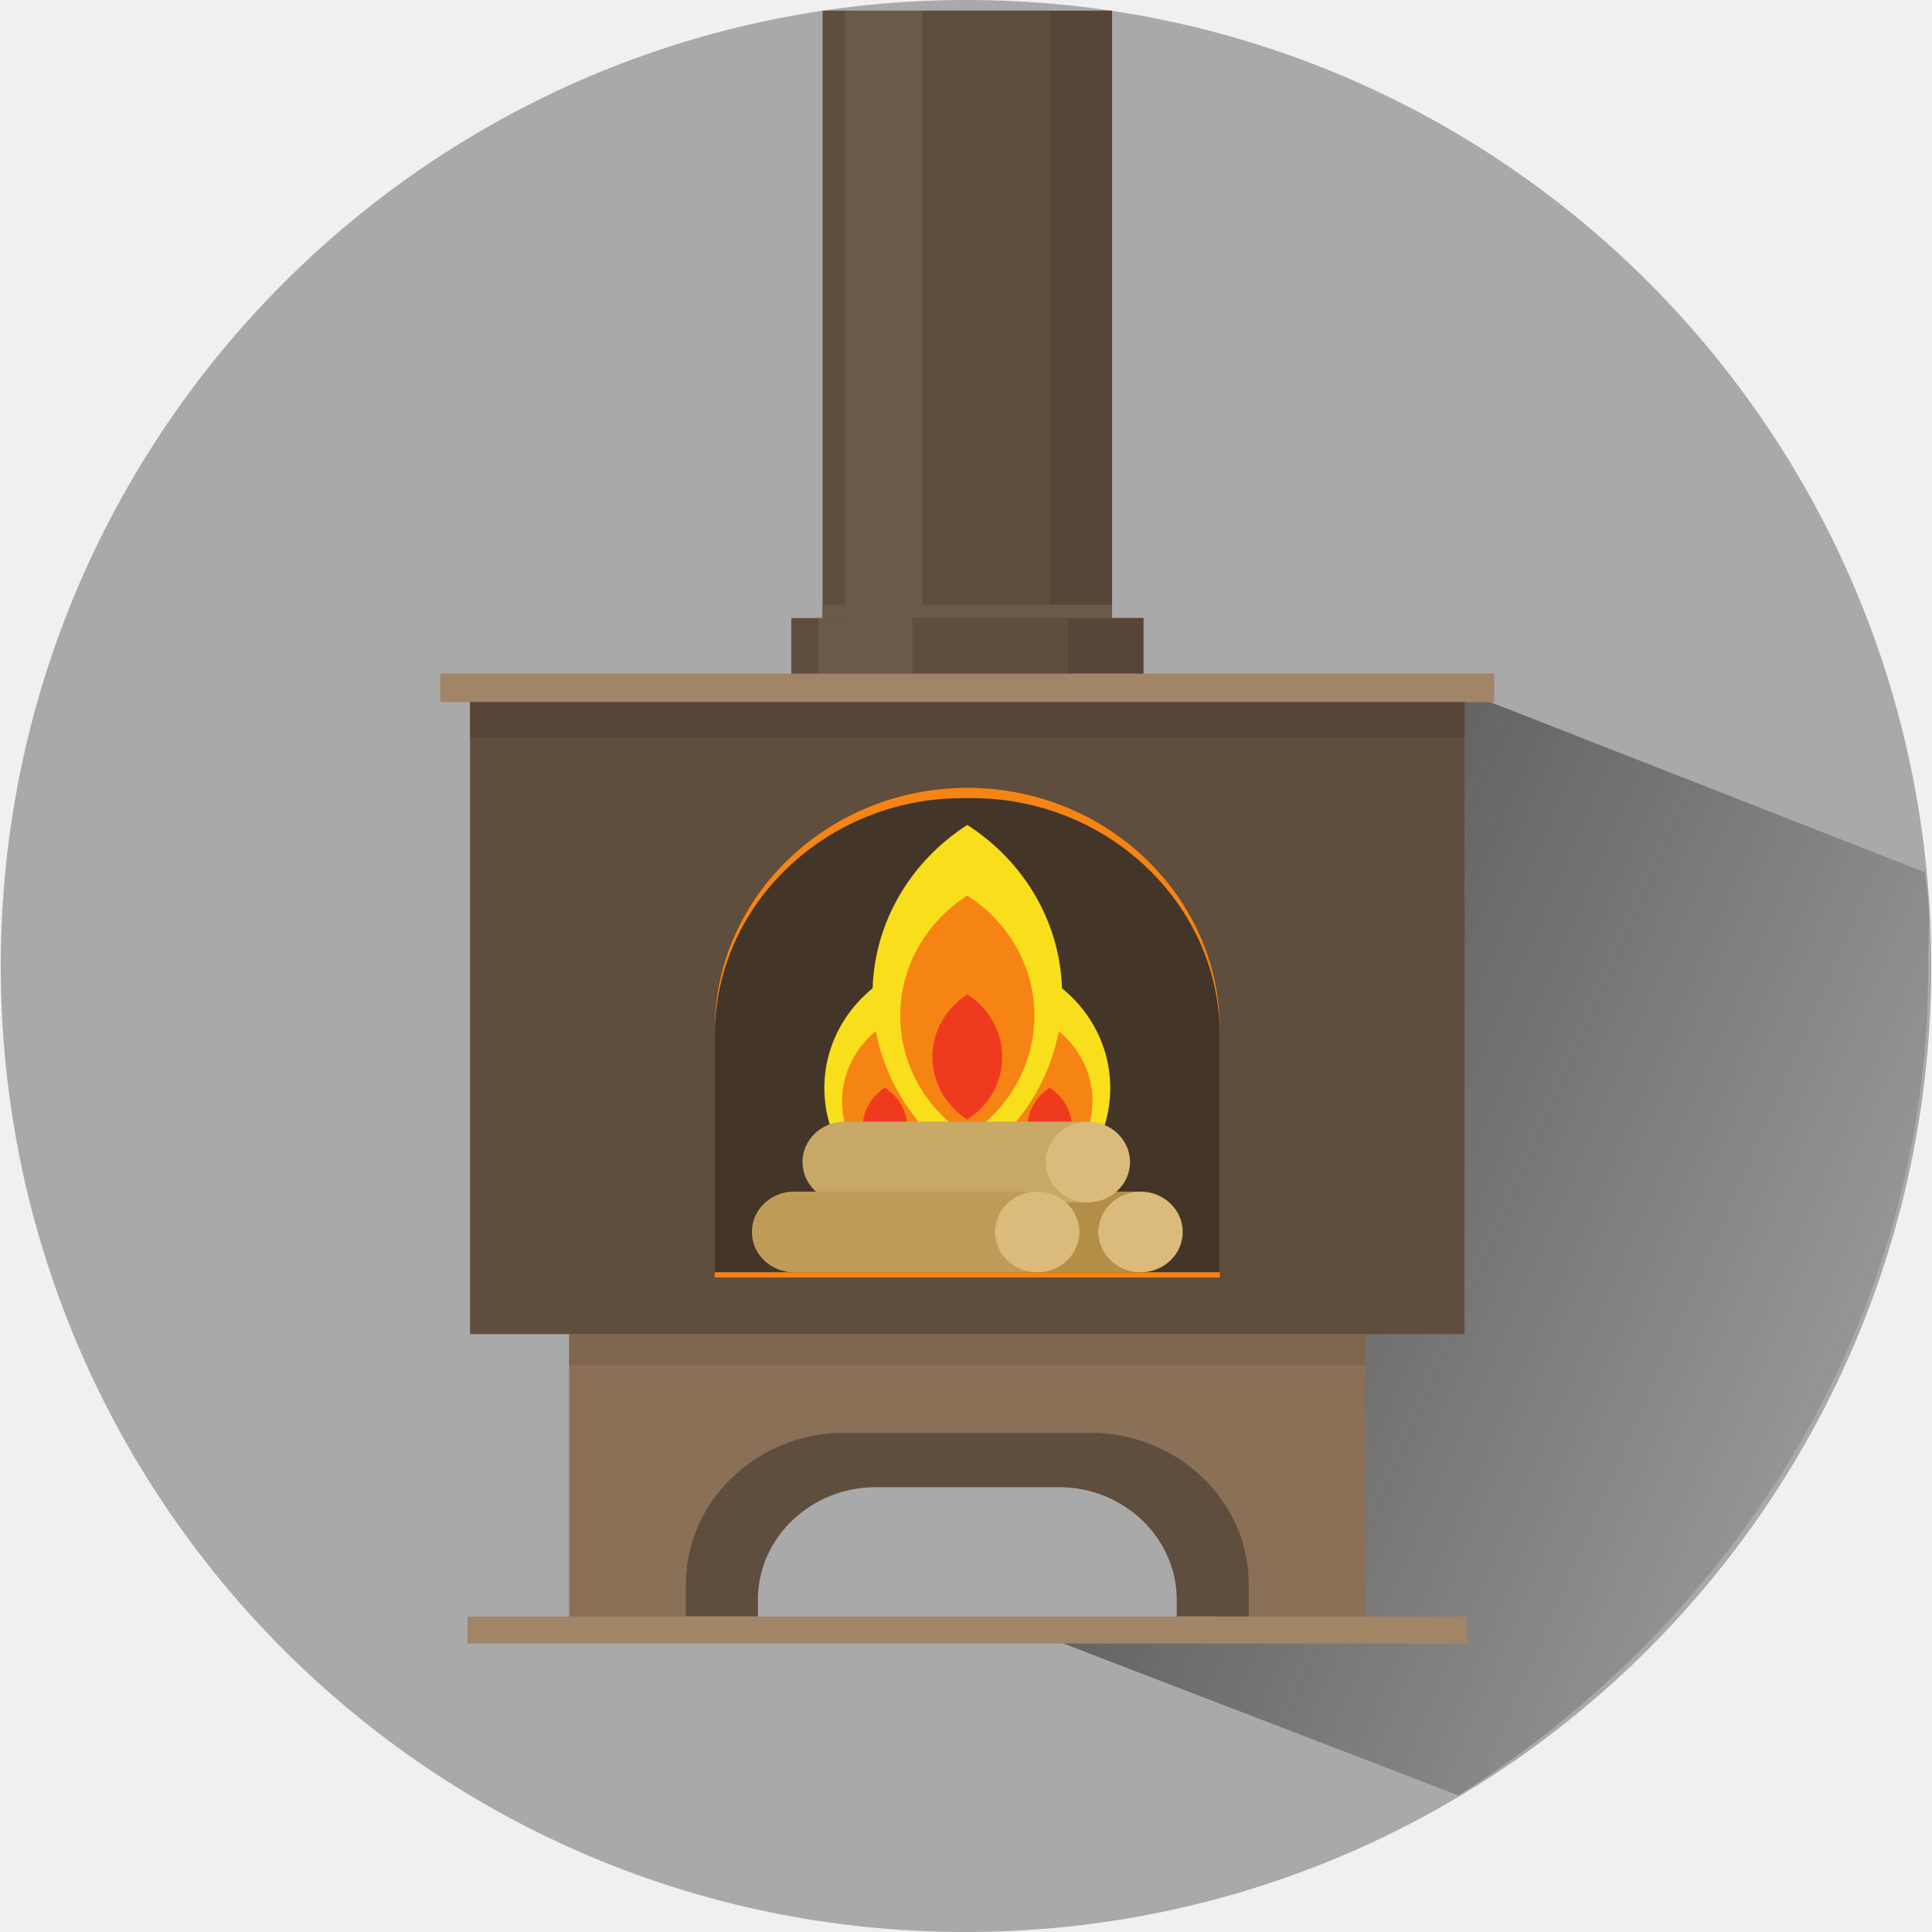
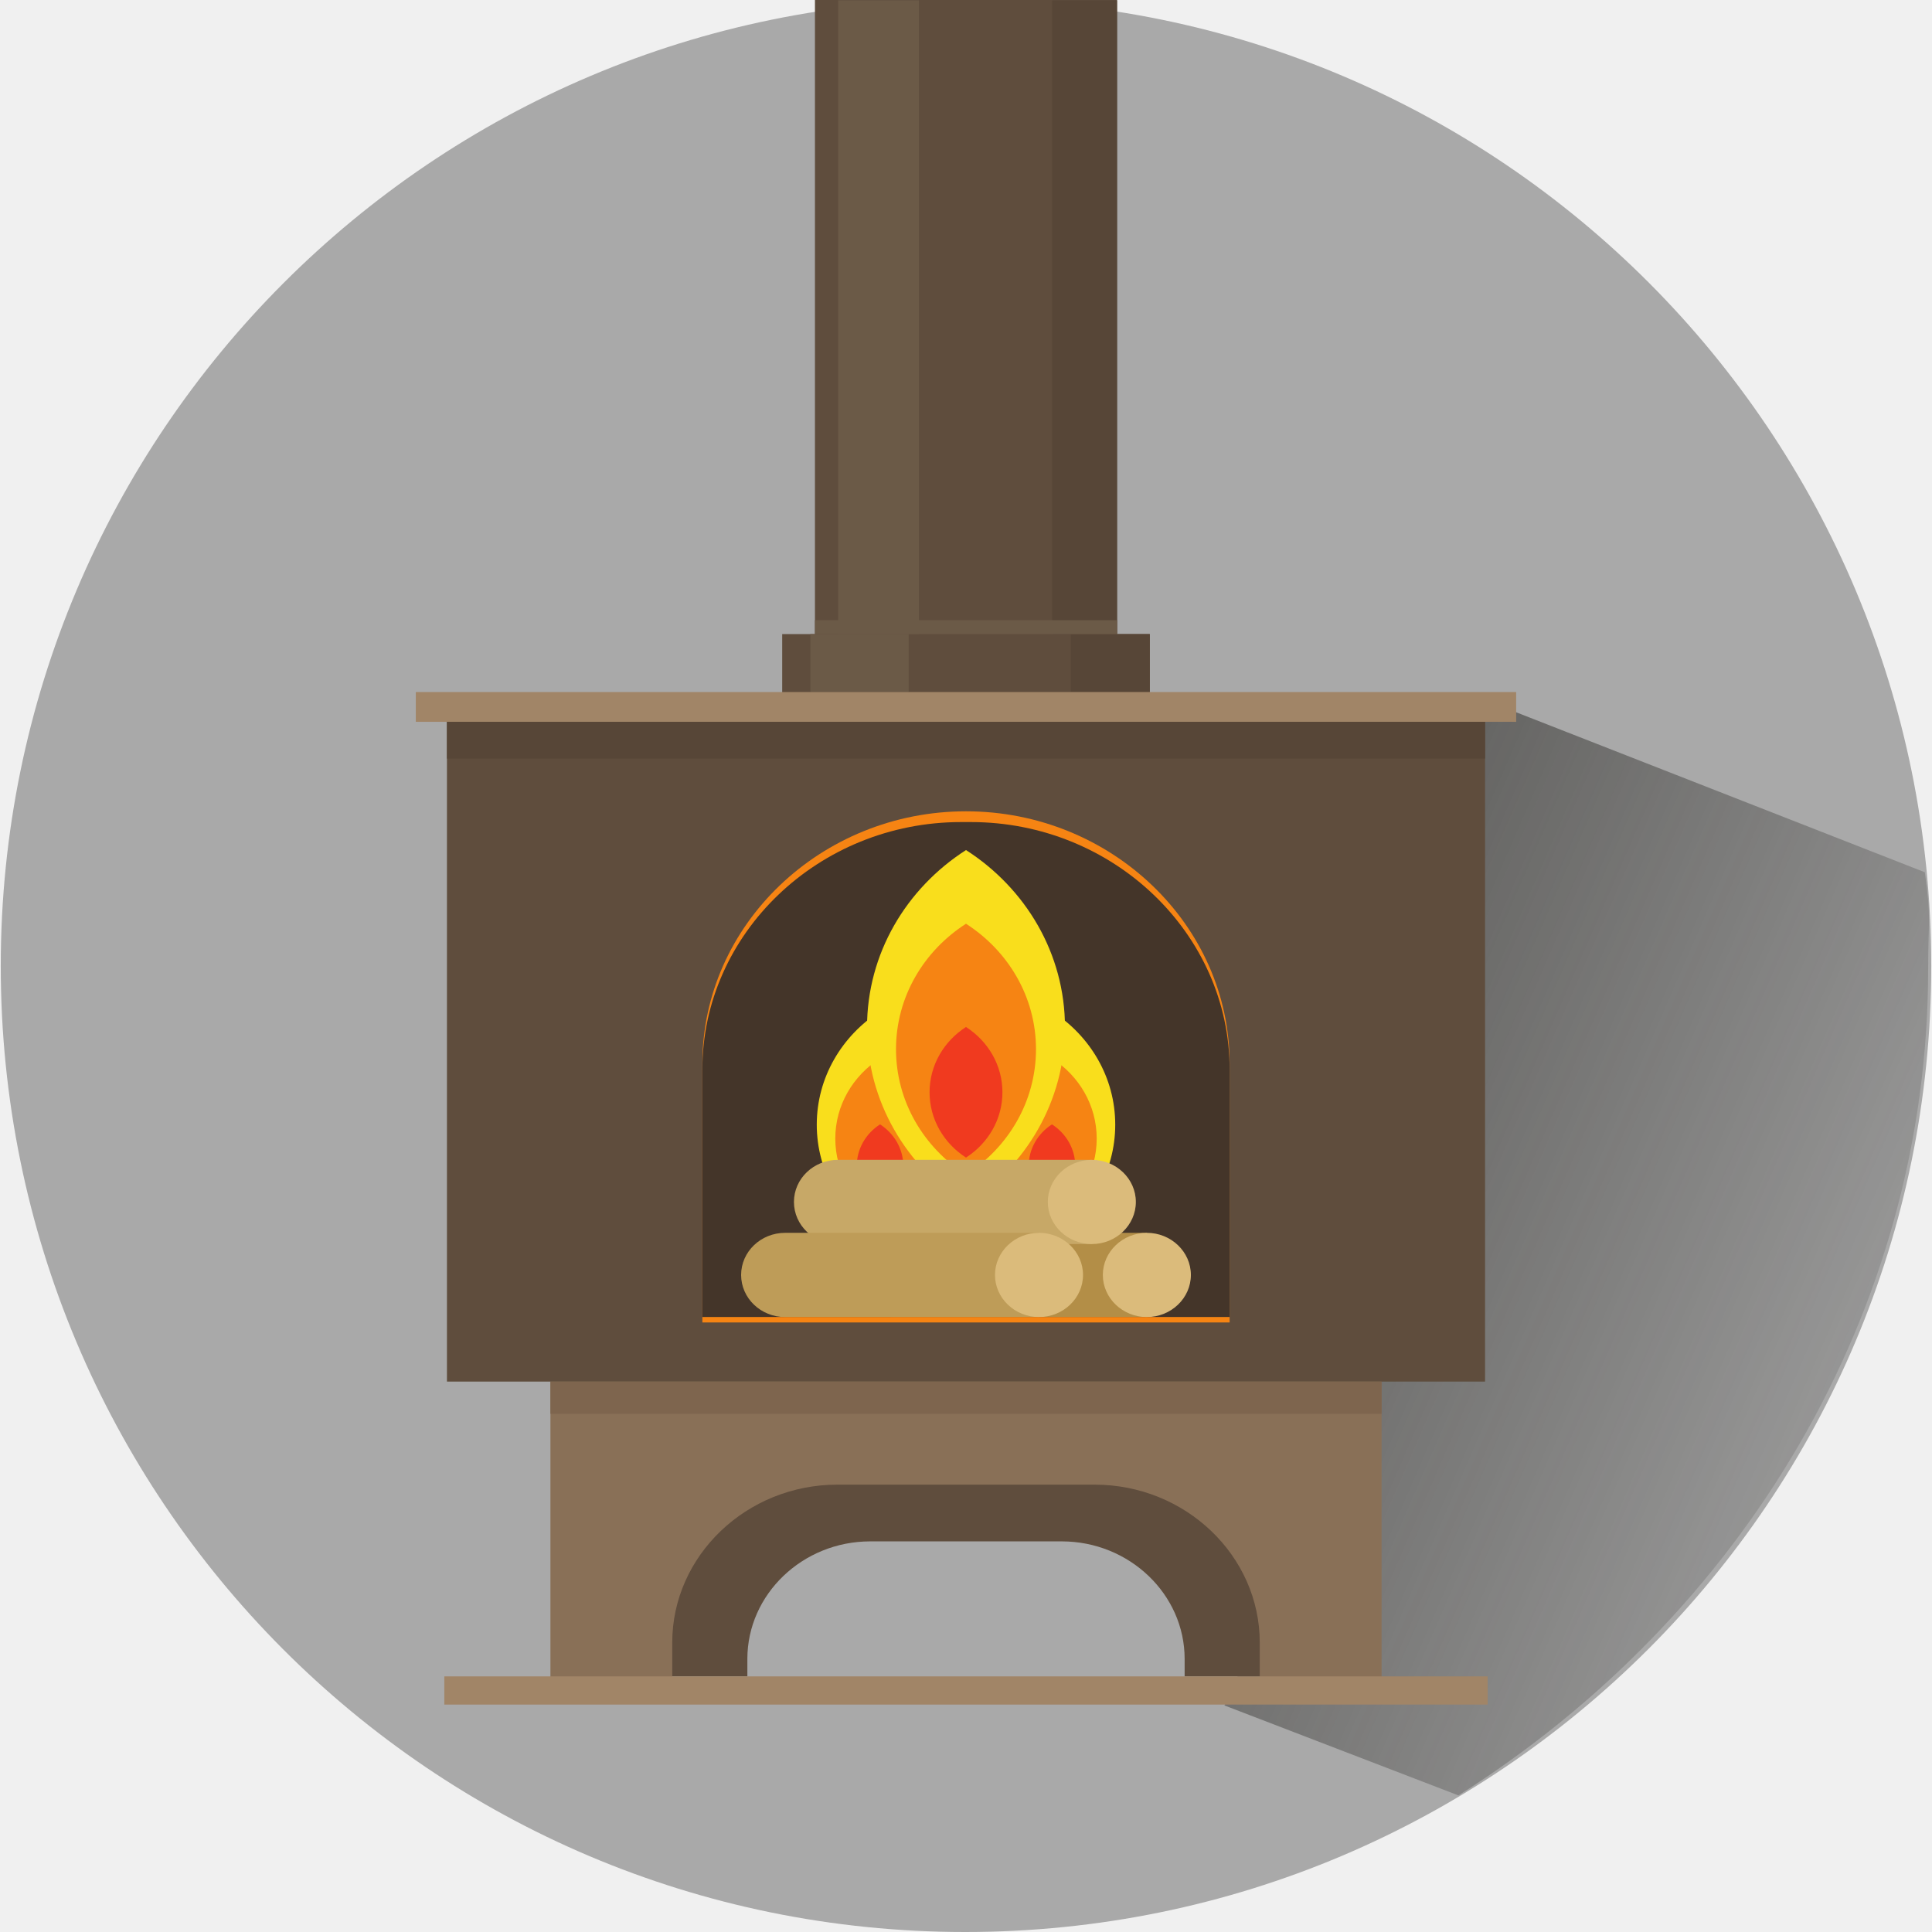
<svg xmlns="http://www.w3.org/2000/svg" version="1.1" id="Calque_3" x="0px" y="0px" viewBox="0 0 128 128" style="enable-background:new 0 0 128 128;" xml:space="preserve">
  <defs id="defs150">
    <linearGradient id="SVGID_1_-3" gradientUnits="userSpaceOnUse" x1="114.745" y1="45.662" x2="85.941" y2="61.528" gradientTransform="matrix(1,0,0,-1,0,128)">
      <stop offset="0" style="stop-color:#73716C;stop-opacity:0" id="stop6" />
      <stop offset="1" style="stop-color:#73716C" id="stop8" />
    </linearGradient>
    <linearGradient id="linearGradient1" gradientUnits="userSpaceOnUse" x1="134.242" y1="95.59" x2="47.363" y2="60.295" gradientTransform="matrix(1.103573,0,0,1.031381,-13.4022,-1.824686)">
      <stop offset="0" style="stop-color:#1C1B19;stop-opacity:0" id="stop14-0" />
      <stop offset="1" style="stop-color:#33322D" id="stop16-9" />
    </linearGradient>
-     <clipPath clipPathUnits="userSpaceOnUse" id="clipPath14">
-       <path id="path15" style="fill:#ff0000;fill-opacity:1;fill-rule:nonzero;stroke:none" d="m 21.25,45 v 43.682 c 0.458,-0.124 0.99,-0.191 1.596,-0.182 1.503,0.024 3.006,-0.022 4.508,-0.082 1.29,-0.059 2.582,-0.101 3.873,-0.129 0.867,-0.021 1.733,-0.002 2.598,-0.076 0.052,-0.011 0.109,-0.005 0.154,-0.031 h 0.002 v -0.002 l 0.002,-0.002 h 0.002 v -0.002 h 0.002 v -0.002 h -0.002 v -0.002 h -0.002 c -0.025,-0.004 -0.155,0.022 -0.195,0.018 -0.001,-2.02e-4 -0.005,-0.002 -0.006,-0.002 h -0.002 v -0.002 h -0.002 v -0.002 -0.002 -0.002 l 0.002,-0.002 v -0.002 h 0.002 c 0.132,-0.112 0.185,-0.151 0.201,-0.16 h 0.002 l 0.002,-0.002 h 0.002 v 0.002 0.002 c -0.002,0.003 -0.005,0.009 -0.008,0.012 0.004,-0.003 0.017,-0.015 0.059,-0.057 0.726,-0.503 1.335,-0.725 1.906,-0.701 0.734,0.031 1.405,0.468 2.172,1.234 0.424,0.423 0.545,1.297 0.67,1.867 0.237,1.15 0.244,2.328 0.416,3.486 0.223,1.306 0.214,2.224 -0.783,3.439 -0.389,0.473 -1.006,0.719 -1.572,0.951 -0.773,0.317 -1.774,0.274 -2.59,0.293 -1.445,-0.102 -3.236,-0.079 -4.488,-0.938 -0.252,-0.173 -0.462,-0.398 -0.682,-0.611 -0.829,0.129 -1.648,0.307 -2.441,0.604 C 22.567,99.119 21.047,95.542 23.906,93.505 23.553,93.507 23.2,93.505 22.846,93.499 22.24,93.491 21.708,93.408 21.25,93.27 V 118.949 H 127.801 V 45 Z m 43.023,52.58 c 1.58,0.076 3.157,0.221 4.729,0.398 1.246,0.185 2.525,0.29 3.74,0.646 0.661,0.194 0.981,0.343 1.592,0.598 1.064,0.465 2.005,1.138 2.875,1.896 0.393,0.34 0.775,0.701 1.104,1.105 0.06,0.074 0.126,0.144 0.186,0.219 0.074,-0.006 0.149,-0.013 0.223,-0.019 0.308,-0.026 0.598,-0.031 0.871,-0.018 4.092,0.2 4.18,4.603 -0.443,5 -0.718,0.062 -1.437,0.118 -2.158,0.094 h -0.055 c -0.109,0.048 -0.22,0.091 -0.332,0.127 -0.323,0.105 -0.664,0.144 -0.996,0.217 -1.19,0.082 -2.36,-0.123 -3.525,-0.344 h -0.625 -3.592 -3.441 c -1.182,0 -2.082,-0.285 -2.699,-0.719 -0.683,-0.006 -1.366,-0.01 -2.049,-0.014 -1.395,-0.025 -2.809,0.03 -4.193,-0.188 -0.297,-0.047 -0.588,-0.121 -0.883,-0.182 -2.048,-0.422 -3.028,-1.584 -3.113,-2.689 -4.031,0.032 -4.431,-4.286 0.123,-5.012 2.634,-0.42 5.263,-0.852 7.92,-1.1 1.582,-0.1 3.165,-0.094 4.744,-0.018 z" />
+     <clipPath clipPathUnits="userSpaceOnUse" id="clipPath82">
+       <path id="path83" style="fill:#ff0000;fill-opacity:1;fill-rule:nonzero;stroke:none" d="m 21.25,45 v 43.682 c 0.458,-0.124 0.99,-0.191 1.596,-0.182 1.503,0.024 3.006,-0.022 4.508,-0.082 1.29,-0.059 2.582,-0.101 3.873,-0.129 0.867,-0.021 1.733,-0.002 2.598,-0.076 0.052,-0.011 0.109,-0.005 0.154,-0.031 h 0.002 v -0.002 l 0.002,-0.002 h 0.002 v -0.002 h 0.002 v -0.002 h -0.002 v -0.002 h -0.002 c -0.025,-0.004 -0.155,0.022 -0.195,0.018 -0.001,-2.02e-4 -0.005,-0.002 -0.006,-0.002 h -0.002 v -0.002 h -0.002 v -0.002 -0.002 -0.002 l 0.002,-0.002 v -0.002 h 0.002 c 0.132,-0.112 0.185,-0.151 0.201,-0.16 h 0.002 l 0.002,-0.002 h 0.002 v 0.002 0.002 c -0.002,0.003 -0.005,0.009 -0.008,0.012 0.004,-0.003 0.017,-0.015 0.059,-0.057 0.726,-0.503 1.335,-0.725 1.906,-0.701 0.707,0.03 1.354,0.435 2.086,1.148 1.339,-2.835 3.973,-2.722 4.652,-0.676 0.016,-0.042 0.034,-0.084 0.053,-0.125 0.21,-0.472 0.807,-0.653 1.254,-0.912 0.63,-0.365 2.082,-0.624 2.838,-0.775 1.901,-0.303 3.833,-0.345 5.75,-0.508 2.051,-0.142 4.084,-0.451 6.117,-0.738 1.315,-0.164 2.633,-0.3 3.945,-0.486 1.819,-0.298 3.641,-0.575 5.447,-0.945 0.602,-0.129 1.16,-0.234 1.697,-0.262 0.896,-0.046 1.739,0.125 2.658,0.775 0.231,0.163 0.411,0.333 0.557,0.512 0.352,-0.528 0.789,-0.994 1.355,-1.357 0.061,-0.039 0.12,-0.079 0.178,-0.115 0.359,-0.713 0.845,-1.649 0.961,-1.719 l 0.002,-0.002 h 0.002 l 0.002,-0.002 h 0.002 0.002 0.002 0.002 c 2.679,0.613 3.821,0.738 4.24,1.088 0.208,-0.291 0.424,-0.575 0.648,-0.854 0.583,-0.722 0.9,-1.012 1.064,-1.014 0.271,-0.003 0.126,0.771 0.057,1.689 0.493,-0.17 0.289,-0.101 1.139,-0.365 0.435,-0.135 0.838,-0.22 1.209,-0.258 0.565,-0.533 1.186,-0.786 1.758,-0.789 0.834,-0.004 1.565,0.527 1.865,1.514 0.073,-0.1 0.147,-0.201 0.223,-0.299 0.944,-1.225 1.966,-1.768 2.836,-1.814 0.181,-0.01 0.356,0.002 0.521,0.033 0.005,-0.007 0.01,-0.014 0.016,-0.021 1.027,-1.356 2.186,-1.924 3.146,-1.922 1.526,0.003 2.552,1.442 1.74,3.432 0.146,0.796 -0.031,1.814 -0.695,2.957 -0.308,0.53 -0.638,1.046 -0.932,1.584 -0.563,0.96 -1.13,1.917 -1.719,2.861 -0.486,0.807 -0.938,1.633 -1.428,2.438 -0.457,0.752 -0.967,1.469 -1.395,2.238 -0.507,0.879 -0.976,1.78 -1.498,2.65 -0.507,0.883 -1.01,1.767 -1.451,2.686 -0.49,1.002 -0.995,1.999 -1.371,3.051 -0.444,1.171 -0.924,2.329 -1.318,3.52 -0.437,1.128 -0.896,2.247 -1.312,3.383 -0.425,1.107 -0.842,2.217 -1.328,3.299 -0.327,0.684 -0.658,1.366 -1.064,2.008 -1.653,2.61 -3.963,2.577 -4.811,1.174 -1.58,0.082 -2.76,-1.528 -1.846,-3.826 -0.14,-0.249 -0.228,-0.531 -0.252,-0.836 -0.428,-0.072 -0.893,-0.169 -1.264,-0.324 -0.292,0.066 -0.585,0.129 -0.883,0.17 -0.715,0.146 -1.42,0.349 -2.148,0.418 -3.35,0.316 -4.75,-1.875 -3.754,-3.453 h -1.078 c -1.182,0 -2.082,-0.285 -2.699,-0.719 -0.683,-0.006 -1.366,-0.01 -2.049,-0.014 -1.395,-0.025 -2.809,0.03 -4.193,-0.188 -0.297,-0.047 -0.588,-0.121 -0.883,-0.182 -2.048,-0.422 -3.028,-1.584 -3.113,-2.689 -2.603,0.021 -3.692,-1.774 -2.91,-3.242 -0.497,0.098 -1.065,0.076 -1.764,-0.062 -0.757,-0.15 -1.47,-0.743 -2.033,-1.375 -0.632,0.249 -1.296,0.422 -1.969,0.543 -0.672,0.076 -1.4,0.239 -2.062,-0.057 -0.522,-0.233 -1.074,-0.509 -1.416,-0.967 -0.133,-0.178 -0.241,-0.354 -0.328,-0.531 -0.257,0.07 -0.518,0.081 -0.781,0.004 -0.181,-0.053 -0.348,-0.11 -0.5,-0.17 -0.28,0.155 -0.584,0.279 -0.875,0.398 -0.773,0.317 -1.774,0.274 -2.59,0.293 -1.445,-0.102 -3.236,-0.079 -4.488,-0.938 -0.252,-0.173 -0.462,-0.398 -0.682,-0.611 -0.829,0.129 -1.648,0.307 -2.441,0.604 -4.08,1.522 -5.599,-2.055 -2.74,-4.092 -0.354,0.001 -0.707,-7.4e-5 -1.061,-0.006 -0.61,-0.003 -1.139,-0.091 -1.596,-0.23 V 118.949 H 127.801 V 45 H 98.654 c 1.788,1.853 -1.705,2.996 -3.633,3.451 0.024,0.008 0.048,0.017 0.072,0.025 0.088,0.031 0.133,0.043 0.143,0.049 v 0.002 l -0.002,0.002 h -0.002 c -0.005,0.002 -0.016,0.005 -0.033,0.008 l -0.123,-0.057 c -0.005,7.73e-4 -0.01,0.001 -0.016,0.002 -0.221,0.032 -0.409,0.06 -0.564,0.084 0.155,-0.032 0.333,-0.07 0.525,-0.115 -0.42,-0.146 -0.842,-0.269 -1.244,-0.467 -0.182,-0.089 -0.348,-0.209 -0.521,-0.312 C 93.071,47.519 92.875,47.38 92.701,47.215 92.202,46.74 91.85,46.124 91.578,45.498 91.505,45.329 91.443,45.163 91.393,45 Z m 24.615,42.27 -0.002,0.002 h -0.002 v 0.002 h -0.002 v 0.002 h 0.002 v 0.002 c 0.015,0.026 0.058,0.05 0.121,0.072 -0.024,-0.023 -0.048,-0.047 -0.072,-0.07 h -0.002 l -0.002,-0.002 c -0.009,-0.005 -0.027,-0.009 -0.037,-0.008 h -0.002 z m -2.266,10.008 c 3.96e-4,0.003 0.001,0.006 0.002,0.008 l 0.002,0.002 v 0.002 0.002 h 0.002 v 0.002 h 0.002 0.002 c -0.003,-0.005 -0.007,-0.01 -0.01,-0.016 z m 29.295,12.949 c -0.097,0.021 -0.194,0.044 -0.291,0.066 0.002,-9e-5 0.005,1.1e-4 0.008,0 0.074,-0.004 0.243,-0.053 0.283,-0.066 z" />
    </clipPath>
  </defs>
  <style type="text/css" id="style2">
	.st0{fill:#AFBBC5;}
	.st1{fill:#808080;}
	.st2{fill:#EB1C24;}
	.st3{fill:#E4E4E4;}
	.st4{fill:#CACACA;}
	.st5{fill:#B1B1B1;}
	.st6{fill:#FFFFFF;}
	.st7{fill:#F0F0F0;}
	.st8{fill:#666666;}
	.st9{fill:#979797;}
	.st10{fill:#262626;}
	.st11{fill:#020202;}
	.st12{opacity:0.3;fill:url(#SVGID_1_);enable-background:new    ;}
	.st13{fill:#29ABE2;}
	.st14{fill:#FCEE21;}
	.st15{fill:#F15A24;}
</style>
  <g id="g100" style="display:inline">
    <g id="g98">
      <path class="st0" d="m 127.9,64 c 0,35.3 -28.6,64 -64,64 C 28.5,128 0,99.3 0,64 0,28.7 28.6,0 64,0 c 35.4,0 63.9,28.7 63.9,64 z" id="path4" style="fill:#a9a9a9" transform="translate(0.05)" />
    </g>
  </g>
-   <path class="st3" d="m 96.624,118.95 c 18.761,-11.861 31.121,-31.973 31.121,-54.766 0,-3.197 0.221,-3.3 -0.221,-6.395 L 94.858,45 96.514,82.852 21.25,89.968 Z" id="path19-2" style="display:inline;fill:url(#linearGradient1);fill-opacity:1;stroke-width:1.067" clip-path="url(#clipPath14)" />
-   <g id="layer3">
-     <g id="g2" transform="matrix(0.1345165,0,0,0.1286862,10.6456,19.50105)">
+   <path class="st3" d="m 96.624,118.95 c 18.761,-11.861 31.121,-31.973 31.121,-54.766 0,-3.197 0.221,-3.3 -0.221,-6.395 L 94.858,45 96.514,82.852 21.25,89.968 Z" id="path19-2" style="display:inline;fill:url(#linearGradient1);fill-opacity:1;stroke-width:1.067" clip-path="url(#clipPath82)" />
+   <g id="layer3" style="display:inline">
+     <g id="g2" transform="matrix(0.1404227,0,0,0.1343364,8.212391,19.62085)">
      <path id="path27" d="M 326.017,230.264 H 468.548 V -146.058 H 326.017 Z" style="fill:#5f4d3d;fill-opacity:1;fill-rule:evenodd;stroke:none;stroke-width:1.889" />
      <path id="path28" d="m 336.967,166.667 h 38.093 v -312.551 h -38.093 z" style="fill:#6b5a47;fill-opacity:1;fill-rule:evenodd;stroke:none;stroke-width:2.118" />
      <path id="path29" d="m 437.913,166.667 h 30.637 v -312.551 h -30.637 z" style="fill:#574637;fill-opacity:1;fill-rule:evenodd;stroke:none;stroke-width:2.118" />
      <path id="path30" d="M 310.564,209.927 H 484.003 V 166.665 H 310.564 Z" style="fill:#5f4d3d;fill-opacity:1;fill-rule:evenodd;stroke:none;stroke-width:1.333" />
      <path id="path31" d="m 323.887,195.248 h 46.353 v -28.583 h -46.353 z" style="fill:#6b5a47;fill-opacity:1;fill-rule:evenodd;stroke:none;stroke-width:1.333" />
      <path id="path32" d="m 446.724,195.248 h 37.279 v -28.583 h -37.279 z" style="fill:#574637;fill-opacity:1;fill-rule:evenodd;stroke:none;stroke-width:1.333" />
      <path id="path33" d="M 251.349,557.891 H 543.215 V 680.709 H 500.437 V 672.084 c 0,-31.877 -26.083,-57.957 -57.96,-57.957 h -90.388 c -31.877,0 -57.96,26.081 -57.96,57.957 v 8.625 h -42.78 z" style="fill:#5f4d3d;fill-opacity:1;fill-rule:evenodd;stroke:none;stroke-width:1.333" />
      <path id="path34" d="m 201.209,522.181 h 392.148 v 165.017 h -57.479 v -23.176 c 0,-42.831 -35.044,-77.873 -77.873,-77.873 H 336.56 c -42.829,0 -77.873,35.043 -77.873,77.873 v 23.176 h -57.477 z" style="fill:#897057;fill-opacity:1;fill-rule:evenodd;stroke:none;stroke-width:1.333" />
      <path id="path35" d="M 151.148,694.616 H 643.419 V 680.709 H 151.148 Z" style="fill:#a18567;fill-opacity:1;fill-rule:evenodd;stroke:none;stroke-width:1.333" />
      <path id="path36" d="M 152.384,535.315 H 642.183 V 204.905 H 152.384 Z" style="fill:#5f4d3d;fill-opacity:1;fill-rule:evenodd;stroke:none;stroke-width:1.333" />
      <path id="path37" d="m 201.208,551.199 h 392.148 v -15.884 h -392.148 z" style="fill:#7e654e;fill-opacity:1;fill-rule:evenodd;stroke:none;stroke-width:1.333" />
      <path id="path38" d="M 137.705,209.927 H 656.861 V 195.248 H 137.705 Z" style="fill:#a18567;fill-opacity:1;fill-rule:evenodd;stroke:none;stroke-width:1.333" />
      <path id="path39" d="m 397.283,254.064 v 0 c 68.411,0 124.381,55.971 124.381,124.38 V 503.497 H 272.901 V 378.444 c 0,-68.409 55.972,-124.38 124.381,-124.38" style="fill:#f68413;fill-opacity:1;fill-rule:evenodd;stroke:none;stroke-width:1.333" />
      <path id="path40" d="m 394.965,259.371 h 4.636 c 67.135,0 122.063,54.929 122.063,122.063 v 122.064 H 272.901 v -122.064 c 0,-67.133 54.928,-122.063 122.064,-122.063" style="fill:#443529;fill-opacity:1;fill-rule:evenodd;stroke:none;stroke-width:1.333" />
      <path id="path41" d="M 152.384,228.083 H 642.183 V 209.928 H 152.384 Z" style="fill:#574637;fill-opacity:1;fill-rule:evenodd;stroke:none;stroke-width:1.333" />
      <path id="path42" d="m 356.724,464.544 c -18.001,-12.079 -29.849,-32.619 -29.849,-55.925 0,-23.309 11.848,-43.848 29.849,-55.928 18.001,12.08 29.849,32.619 29.849,55.928 0,23.307 -11.848,43.847 -29.849,55.925" style="fill:#f9de1c;fill-opacity:1;fill-rule:evenodd;stroke:none;stroke-width:1.333" />
      <path id="path43" d="m 356.724,455.016 c -12.729,-8.544 -21.108,-23.065 -21.108,-39.548 0,-16.483 8.379,-31.005 21.108,-39.549 12.729,8.544 21.108,23.067 21.108,39.549 0,16.483 -8.379,31.004 -21.108,39.548" style="fill:#f68413;fill-opacity:1;fill-rule:evenodd;stroke:none;stroke-width:1.333" />
      <path id="path44" d="m 356.724,449.632 c -6.625,-4.447 -10.985,-12.007 -10.985,-20.585 0,-8.577 4.36,-16.137 10.985,-20.584 6.625,4.447 10.985,12.007 10.985,20.584 0,8.579 -4.36,16.139 -10.985,20.585" style="fill:#f03a1f;fill-opacity:1;fill-rule:evenodd;stroke:none;stroke-width:1.333" />
      <path id="path45" d="m 437.843,464.544 c -18.001,-12.079 -29.851,-32.619 -29.851,-55.925 0,-23.309 11.849,-43.848 29.851,-55.928 18.001,12.08 29.849,32.619 29.849,55.928 0,23.307 -11.848,43.847 -29.849,55.925" style="fill:#f9de1c;fill-opacity:1;fill-rule:evenodd;stroke:none;stroke-width:1.333" />
      <path id="path46" d="m 437.843,455.016 c -12.731,-8.544 -21.108,-23.065 -21.108,-39.548 0,-16.483 8.377,-31.005 21.108,-39.549 12.729,8.544 21.108,23.067 21.108,39.549 0,16.483 -8.379,31.004 -21.108,39.548" style="fill:#f68413;fill-opacity:1;fill-rule:evenodd;stroke:none;stroke-width:1.333" />
      <path id="path47" d="m 437.843,449.632 c -6.627,-4.447 -10.987,-12.007 -10.987,-20.585 0,-8.577 4.36,-16.137 10.987,-20.584 6.625,4.447 10.985,12.007 10.985,20.584 0,8.579 -4.36,16.139 -10.985,20.585" style="fill:#f03a1f;fill-opacity:1;fill-rule:evenodd;stroke:none;stroke-width:1.333" />
      <path id="path48" d="m 397.283,448.173 c -28.163,-18.899 -46.699,-51.033 -46.699,-87.499 0,-36.465 18.536,-68.599 46.699,-87.499 28.164,18.9 46.7,51.033 46.7,87.499 0,36.465 -18.536,68.6 -46.7,87.499" style="fill:#f9de1c;fill-opacity:1;fill-rule:evenodd;stroke:none;stroke-width:1.333" />
      <path id="path49" d="m 397.283,433.265 c -19.916,-13.364 -33.023,-36.088 -33.023,-61.875 0,-25.785 13.107,-48.509 33.023,-61.873 19.915,13.364 33.024,36.088 33.024,61.873 0,25.787 -13.109,48.511 -33.024,61.875" style="fill:#f68413;fill-opacity:1;fill-rule:evenodd;stroke:none;stroke-width:1.333" />
      <path id="path50" d="m 397.283,424.841 c -10.365,-6.956 -17.188,-18.783 -17.188,-32.204 0,-13.423 6.823,-25.249 17.188,-32.205 10.365,6.956 17.189,18.783 17.189,32.205 0,13.421 -6.824,25.248 -17.189,32.204" style="fill:#f03a1f;fill-opacity:1;fill-rule:evenodd;stroke:none;stroke-width:1.333" />
      <path id="path51" d="m 326.017,166.667 h 142.531 v -6.856 H 326.017 Z" style="fill:#6b5a47;fill-opacity:1;fill-rule:evenodd;stroke:none;stroke-width:1.333" />
      <path id="path52" d="m 362.839,503.497 c -11.471,0 -20.771,-9.299 -20.771,-20.771 0,-11.471 9.3,-20.769 20.771,-20.769 h 119.775 v 41.54 z" style="fill:#b38e47;fill-opacity:1;fill-rule:evenodd;stroke:none;stroke-width:1.333" />
      <path id="path53" d="m 482.613,503.497 c 11.441,0 20.772,-9.329 20.772,-20.771 0,-11.44 -9.331,-20.769 -20.772,-20.769 -11.439,0 -20.769,9.329 -20.769,20.769 0,11.441 9.331,20.771 20.769,20.771" style="fill:#dbbb7b;fill-opacity:1;fill-rule:evenodd;stroke:none;stroke-width:1.333" />
      <path id="path54" d="m 336.876,467.496 c -11.472,0 -20.771,-9.3 -20.771,-20.771 0,-11.472 9.299,-20.771 20.771,-20.771 h 119.776 v 41.541 z" style="fill:#c7a867;fill-opacity:1;fill-rule:evenodd;stroke:none;stroke-width:1.333" />
      <path id="path55" d="m 456.652,467.495 c 11.439,0 20.769,-9.329 20.769,-20.769 0,-11.441 -9.331,-20.771 -20.769,-20.771 -11.441,0 -20.771,9.329 -20.771,20.771 0,11.44 9.329,20.769 20.771,20.769" style="fill:#dbbb7b;fill-opacity:1;fill-rule:evenodd;stroke:none;stroke-width:1.333" />
      <path id="path56" d="m 311.951,503.497 c -11.471,0 -20.769,-9.299 -20.769,-20.771 0,-11.471 9.299,-20.769 20.769,-20.769 h 119.776 v 41.54 z" style="fill:#be9c58;fill-opacity:1;fill-rule:evenodd;stroke:none;stroke-width:1.333" />
      <path id="path57" d="m 431.728,503.497 c 11.439,0 20.769,-9.329 20.769,-20.771 0,-11.44 -9.331,-20.769 -20.769,-20.769 -11.44,0 -20.769,9.329 -20.769,20.769 0,11.441 9.329,20.771 20.769,20.771" style="fill:#dbbb7b;fill-opacity:1;fill-rule:evenodd;stroke:none;stroke-width:1.333" />
      <path id="path58" d="m 272.901,506.159 h 248.763 v -2.661 H 272.901 Z" style="fill:#f68413;fill-opacity:1;fill-rule:evenodd;stroke:none;stroke-width:1.333" />
    </g>
  </g>
</svg>
